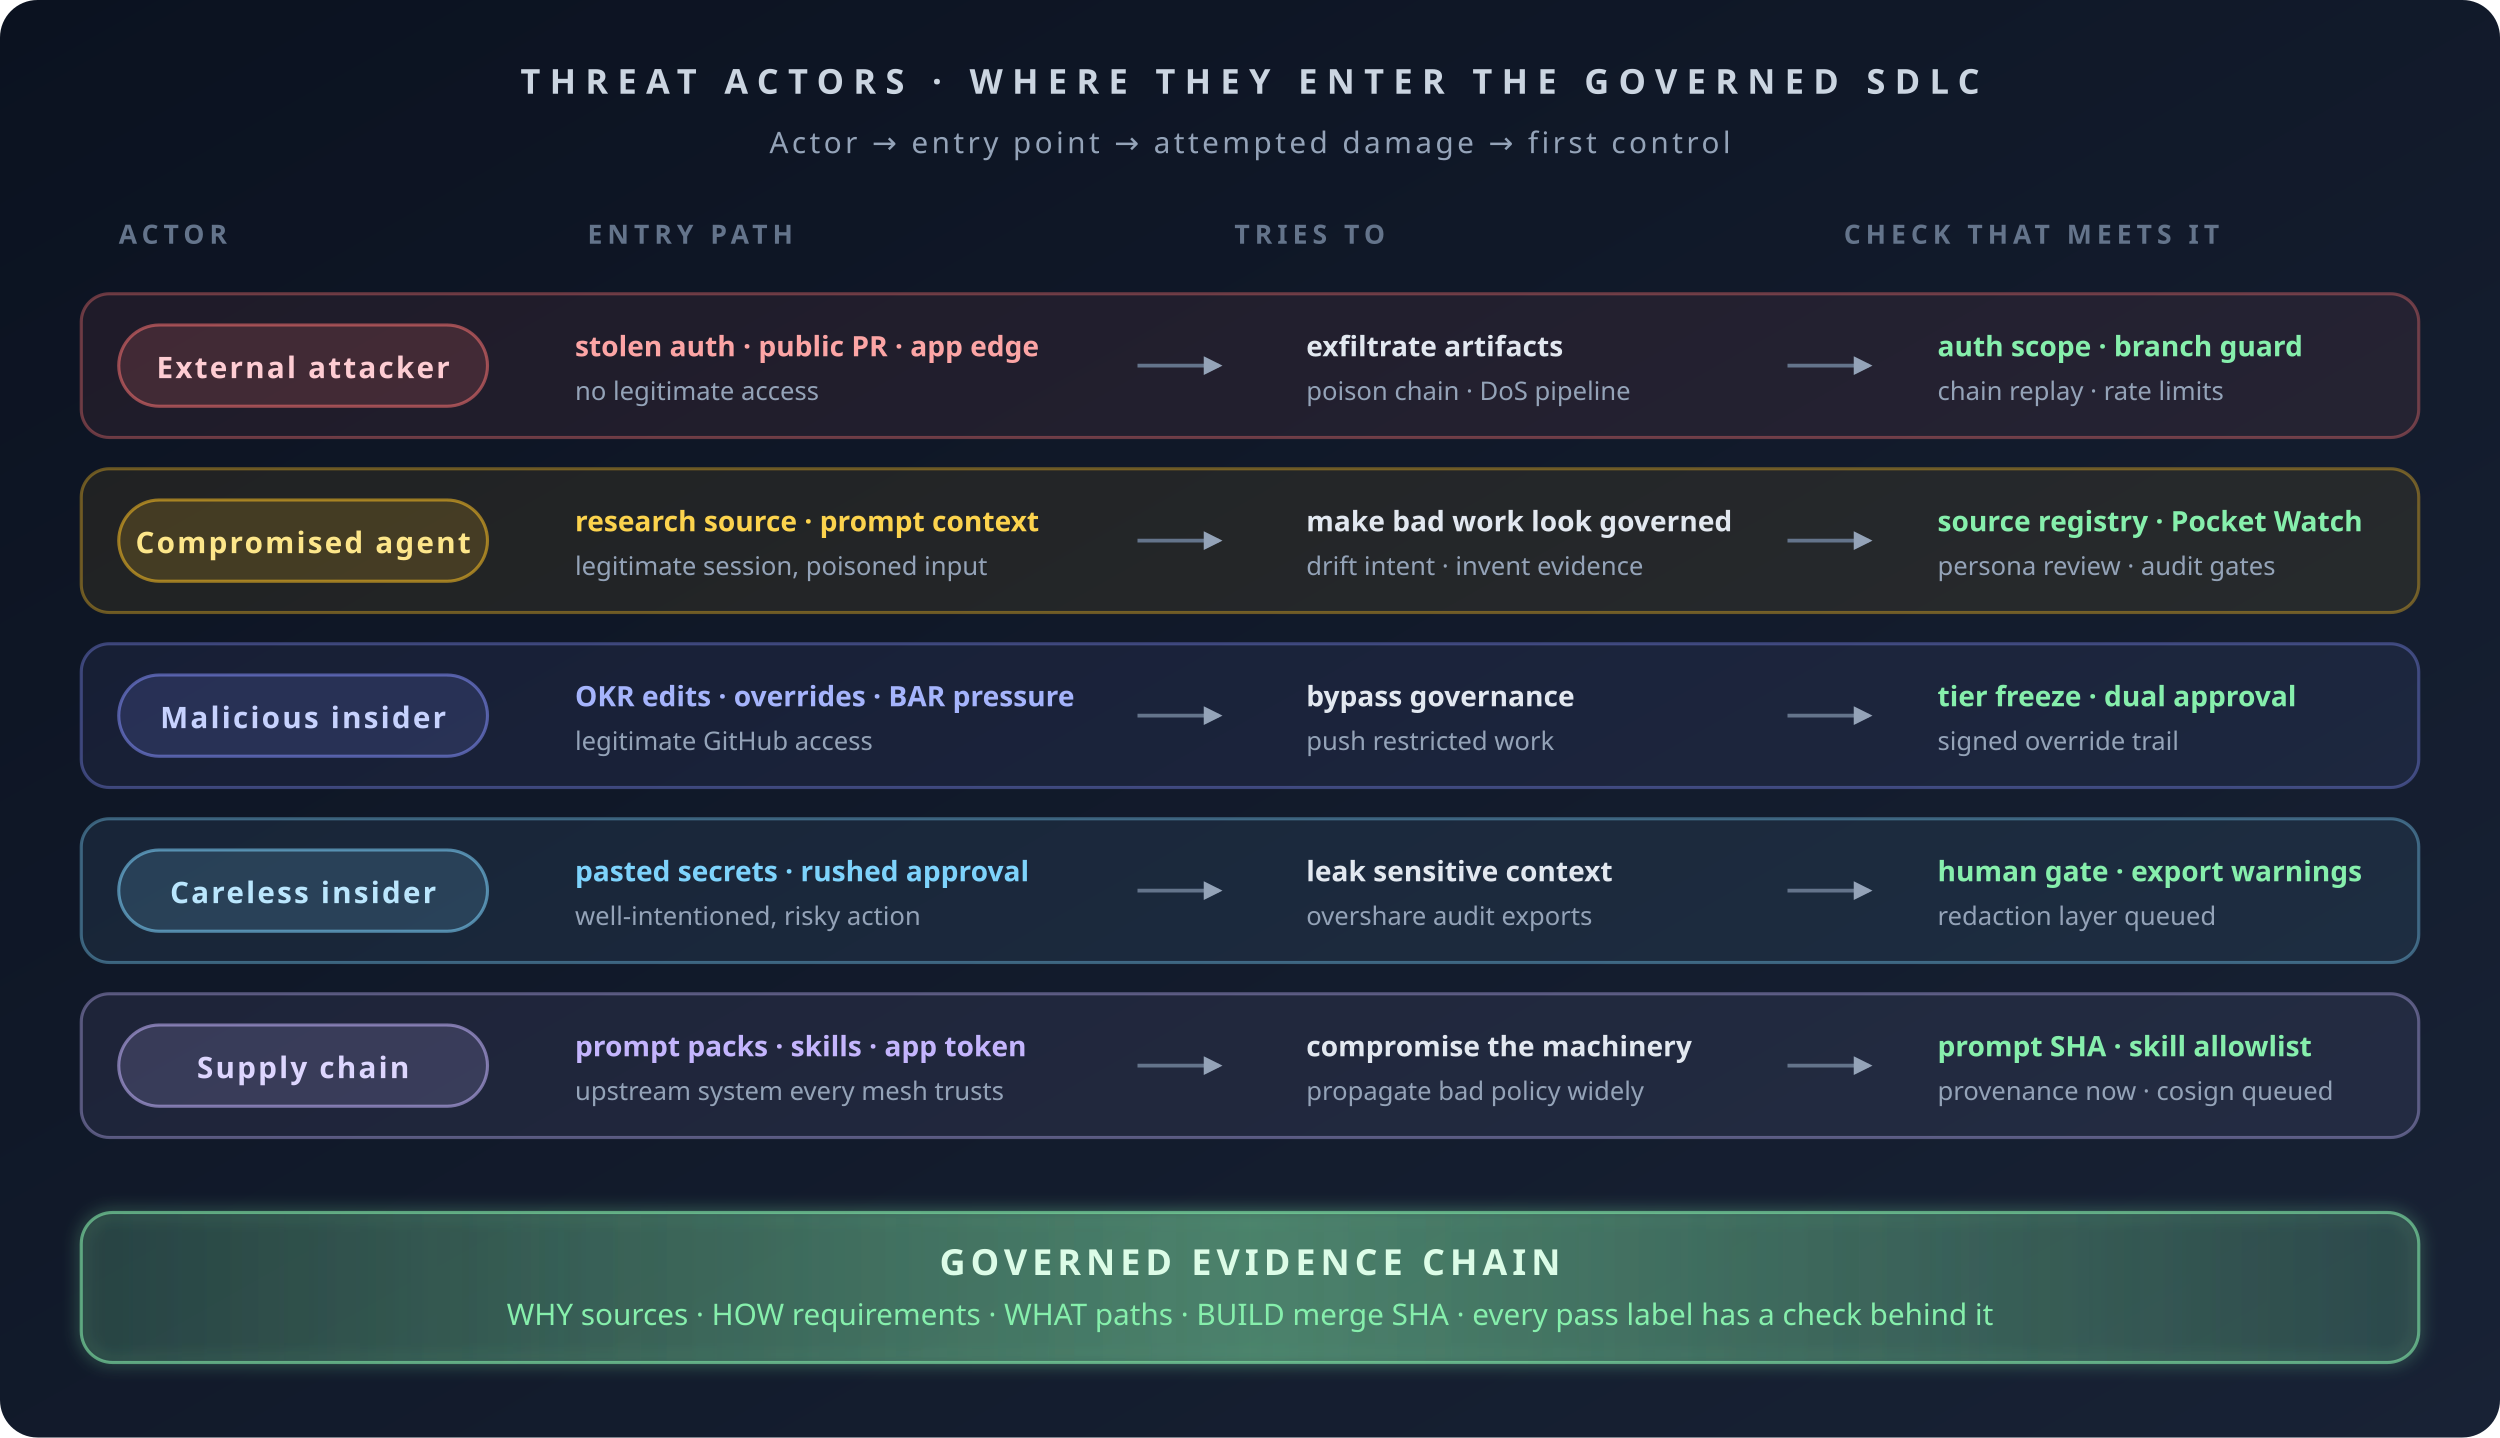
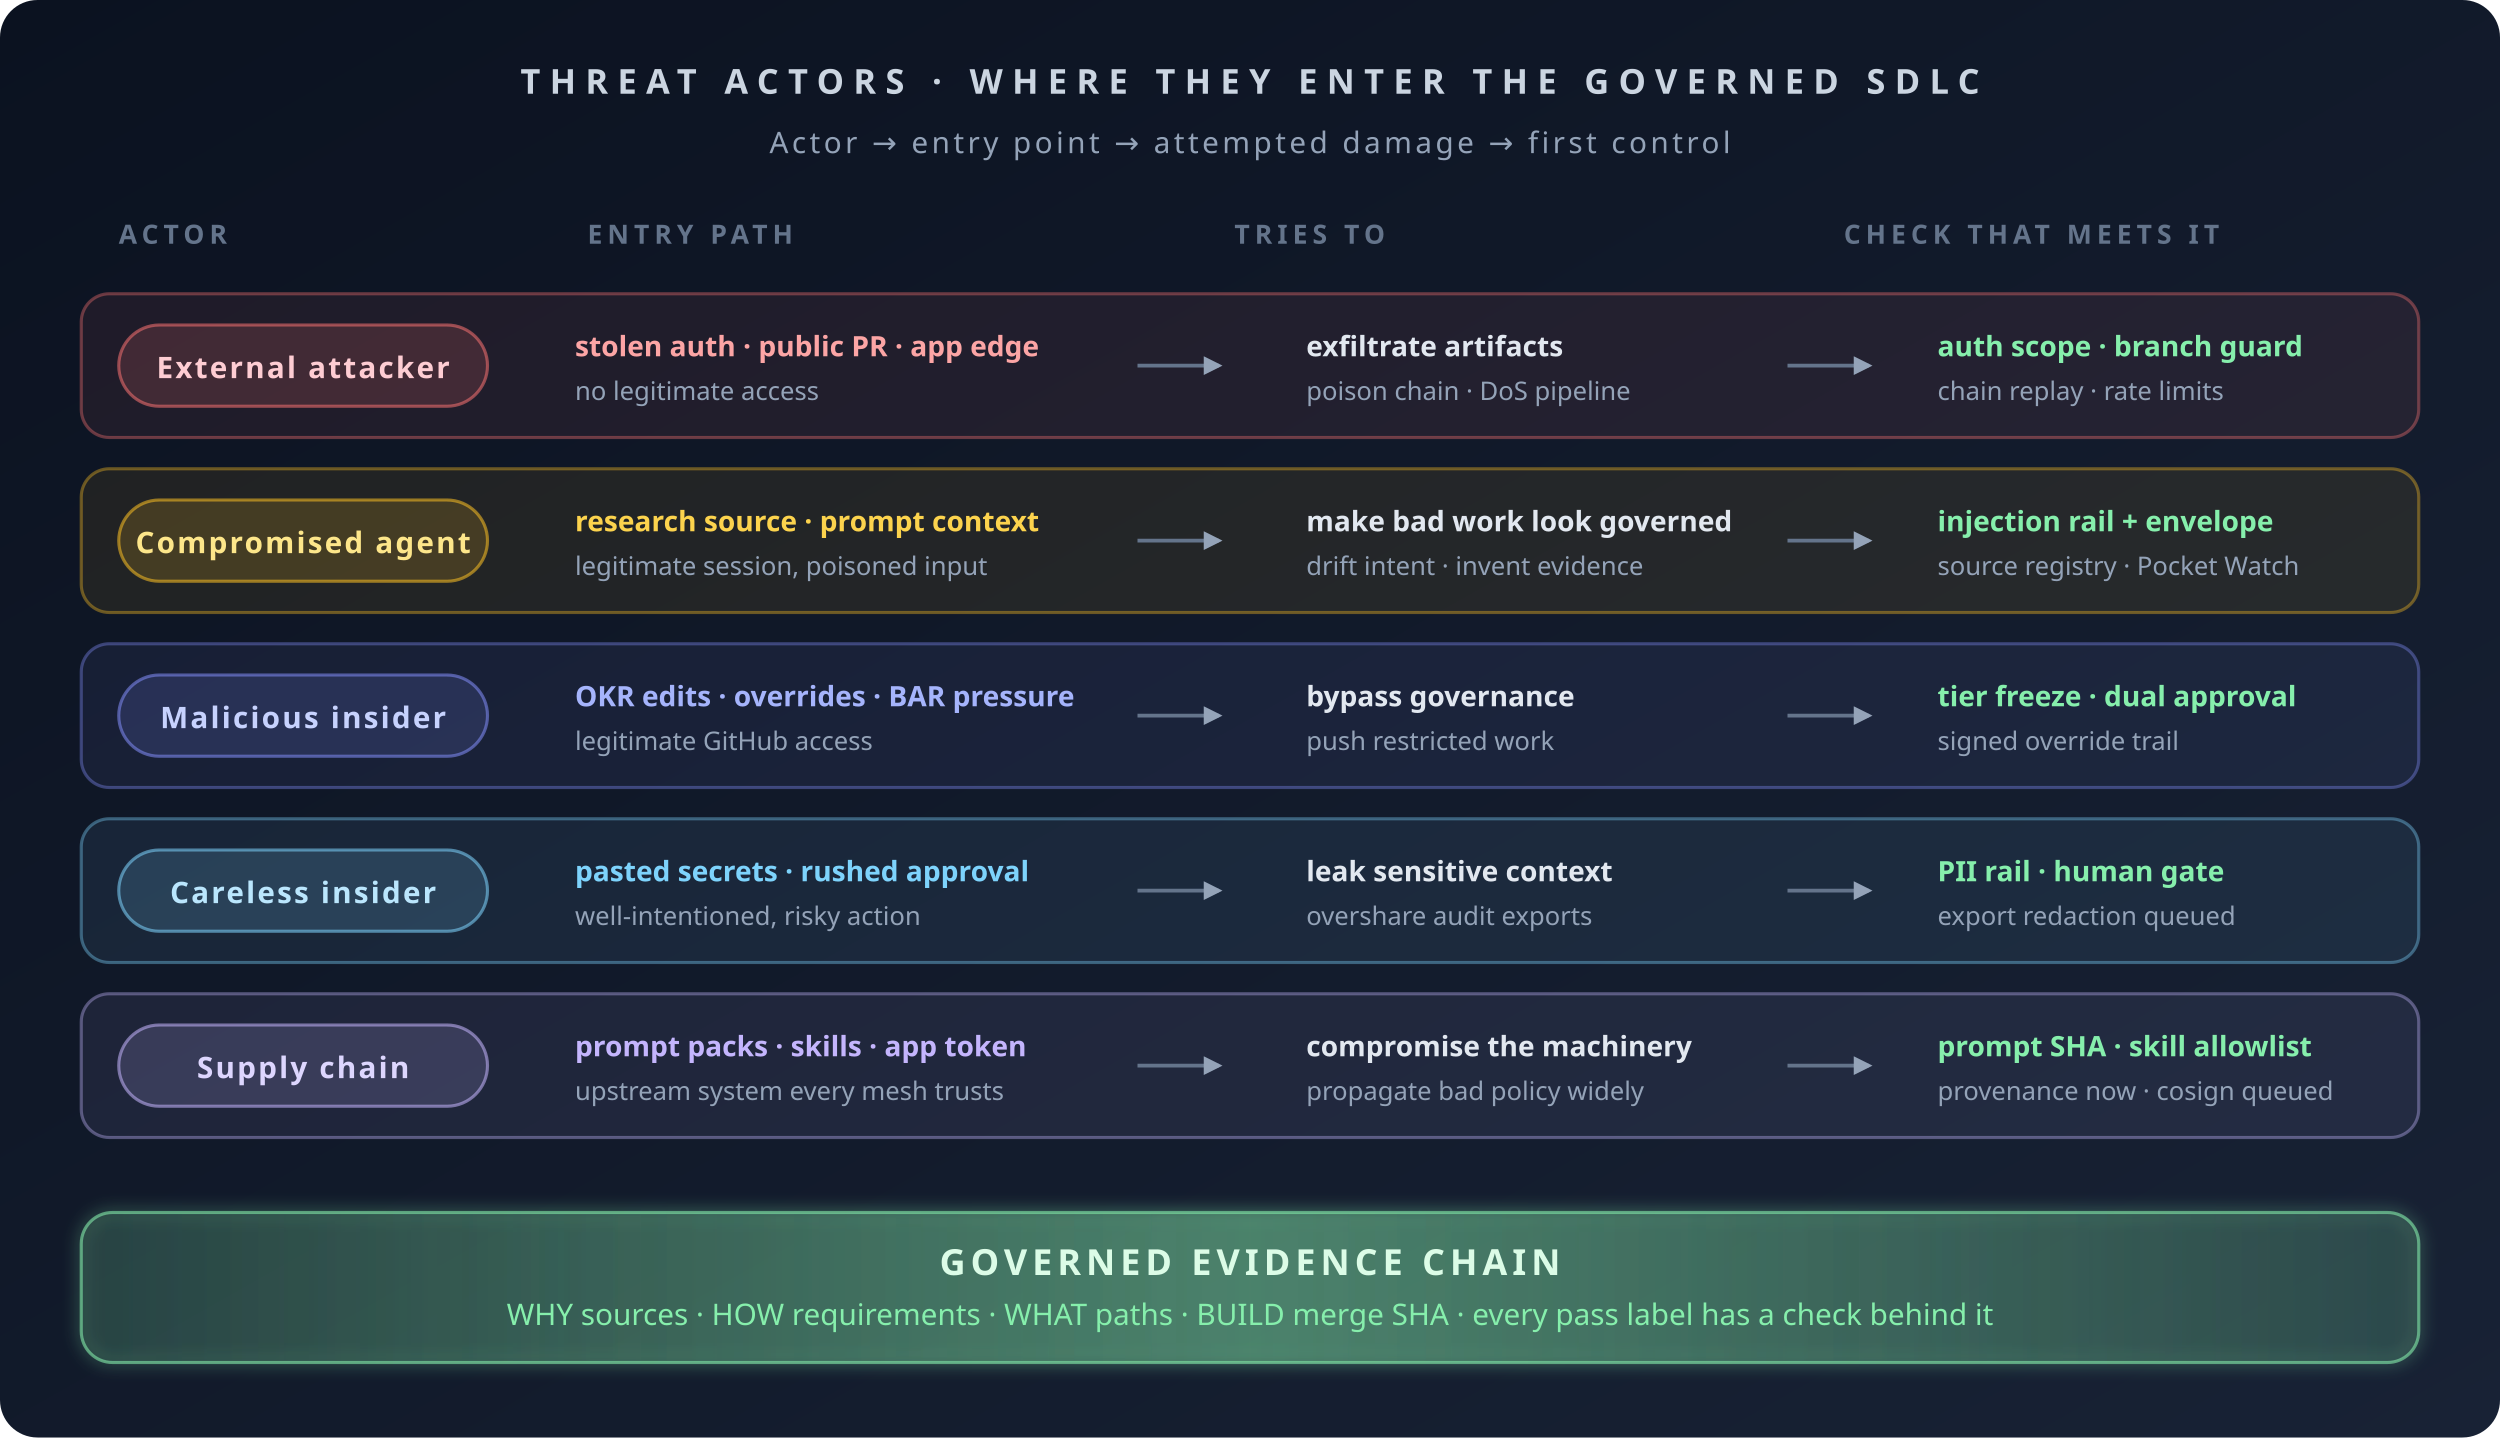
<svg xmlns="http://www.w3.org/2000/svg" viewBox="0 0 800 460" role="img" aria-label="Five threat actors and where they enter the governed SDLC: external attacker, compromised agent, malicious insider, careless insider, and supply-chain attacker. Each lane shows the entry path, attempted damage, and first control before the governed evidence chain.">
  <defs>
    <linearGradient id="actorBg" x1="0" y1="0" x2="1" y2="1">
      <stop offset="0%" stop-color="#0b1220" />
      <stop offset="100%" stop-color="#182235" />
    </linearGradient>
    <linearGradient id="actorChain" x1="0" y1="0" x2="1" y2="0">
      <stop offset="0%" stop-color="rgba(134,239,172,0.10)" />
      <stop offset="50%" stop-color="rgba(134,239,172,0.28)" />
      <stop offset="100%" stop-color="rgba(134,239,172,0.10)" />
    </linearGradient>
    <marker id="actorArrow" viewBox="0 0 10 10" refX="8" refY="5" markerWidth="5" markerHeight="5" orient="auto-start-reverse">
      <path d="M 0 0 L 10 5 L 0 10 z" fill="#94a3b8" />
    </marker>
    <filter id="actorGlow" x="-20%" y="-20%" width="140%" height="140%">
      <feGaussianBlur stdDeviation="2.6" result="blur" />
      <feMerge>
        <feMergeNode in="blur" />
        <feMergeNode in="SourceGraphic" />
      </feMerge>
    </filter>
  </defs>
  <rect width="800" height="460" rx="12" fill="url(#actorBg)" />
  <text x="400" y="30" text-anchor="middle" fill="#cbd5e1" font-size="11" font-weight="700" letter-spacing="3" font-family="system-ui, sans-serif">THREAT ACTORS · WHERE THEY ENTER THE GOVERNED SDLC</text>
  <text x="400" y="49" text-anchor="middle" fill="#94a3b8" font-size="9.5" letter-spacing="1.1" font-family="system-ui, sans-serif">Actor → entry point → attempted damage → first control</text>
  <text x="38" y="78" fill="#64748b" font-size="8.5" font-weight="700" letter-spacing="1.6" font-family="system-ui, sans-serif">ACTOR</text>
  <text x="188" y="78" fill="#64748b" font-size="8.5" font-weight="700" letter-spacing="1.6" font-family="system-ui, sans-serif">ENTRY PATH</text>
  <text x="395" y="78" fill="#64748b" font-size="8.5" font-weight="700" letter-spacing="1.6" font-family="system-ui, sans-serif">TRIES TO</text>
  <text x="590" y="78" fill="#64748b" font-size="8.5" font-weight="700" letter-spacing="1.6" font-family="system-ui, sans-serif">CHECK THAT MEETS IT</text>
  <g transform="translate(26,94)">
    <rect x="0" y="0" width="748" height="46" rx="9" fill="rgba(248,113,113,0.08)" stroke="rgba(248,113,113,0.38)" />
    <rect x="12" y="10" width="118" height="26" rx="13" fill="rgba(248,113,113,0.16)" stroke="rgba(248,113,113,0.55)" />
    <text x="71" y="27" text-anchor="middle" fill="#fecdd3" font-size="9.5" font-weight="800" letter-spacing="0.7" font-family="system-ui, sans-serif">External attacker</text>
    <text x="158" y="20" fill="#fca5a5" font-size="9" font-weight="700" font-family="system-ui, sans-serif">stolen auth · public PR · app edge</text>
    <text x="158" y="34" fill="#94a3b8" font-size="8.2" font-family="system-ui, sans-serif">no legitimate access</text>
    <path d="M 338 23 L 364 23" stroke="#64748b" stroke-width="1.2" marker-end="url(#actorArrow)" />
    <text x="392" y="20" fill="#e2e8f0" font-size="9" font-weight="700" font-family="system-ui, sans-serif">exfiltrate artifacts</text>
    <text x="392" y="34" fill="#94a3b8" font-size="8.2" font-family="system-ui, sans-serif">poison chain · DoS pipeline</text>
    <path d="M 546 23 L 572 23" stroke="#64748b" stroke-width="1.2" marker-end="url(#actorArrow)" />
    <text x="594" y="20" fill="#86efac" font-size="9" font-weight="700" font-family="system-ui, sans-serif">auth scope · branch guard</text>
    <text x="594" y="34" fill="#94a3b8" font-size="8.2" font-family="system-ui, sans-serif">chain replay · rate limits</text>
  </g>
  <g transform="translate(26,150)">
    <rect x="0" y="0" width="748" height="46" rx="9" fill="rgba(251,191,36,0.08)" stroke="rgba(251,191,36,0.38)" />
    <rect x="12" y="10" width="118" height="26" rx="13" fill="rgba(251,191,36,0.16)" stroke="rgba(251,191,36,0.55)" />
    <text x="71" y="27" text-anchor="middle" fill="#fde68a" font-size="9.5" font-weight="800" letter-spacing="0.7" font-family="system-ui, sans-serif">Compromised agent</text>
    <text x="158" y="20" fill="#fcd34d" font-size="9" font-weight="700" font-family="system-ui, sans-serif">research source · prompt context</text>
    <text x="158" y="34" fill="#94a3b8" font-size="8.2" font-family="system-ui, sans-serif">legitimate session, poisoned input</text>
    <path d="M 338 23 L 364 23" stroke="#64748b" stroke-width="1.2" marker-end="url(#actorArrow)" />
    <text x="392" y="20" fill="#e2e8f0" font-size="9" font-weight="700" font-family="system-ui, sans-serif">make bad work look governed</text>
    <text x="392" y="34" fill="#94a3b8" font-size="8.2" font-family="system-ui, sans-serif">drift intent · invent evidence</text>
    <path d="M 546 23 L 572 23" stroke="#64748b" stroke-width="1.2" marker-end="url(#actorArrow)" />
-     <text x="594" y="20" fill="#86efac" font-size="9" font-weight="700" font-family="system-ui, sans-serif">source registry · Pocket Watch</text>
-     <text x="594" y="34" fill="#94a3b8" font-size="8.2" font-family="system-ui, sans-serif">persona review · audit gates</text>
+     <text x="594" y="20" fill="#86efac" font-size="9" font-weight="700" font-family="system-ui, sans-serif">injection rail + envelope</text>
+     <text x="594" y="34" fill="#94a3b8" font-size="8.2" font-family="system-ui, sans-serif">source registry · Pocket Watch</text>
  </g>
  <g transform="translate(26,206)">
    <rect x="0" y="0" width="748" height="46" rx="9" fill="rgba(129,140,248,0.08)" stroke="rgba(129,140,248,0.38)" />
    <rect x="12" y="10" width="118" height="26" rx="13" fill="rgba(129,140,248,0.16)" stroke="rgba(129,140,248,0.55)" />
    <text x="71" y="27" text-anchor="middle" fill="#c7d2fe" font-size="9.5" font-weight="800" letter-spacing="0.7" font-family="system-ui, sans-serif">Malicious insider</text>
    <text x="158" y="20" fill="#a5b4fc" font-size="9" font-weight="700" font-family="system-ui, sans-serif">OKR edits · overrides · BAR pressure</text>
    <text x="158" y="34" fill="#94a3b8" font-size="8.2" font-family="system-ui, sans-serif">legitimate GitHub access</text>
    <path d="M 338 23 L 364 23" stroke="#64748b" stroke-width="1.2" marker-end="url(#actorArrow)" />
    <text x="392" y="20" fill="#e2e8f0" font-size="9" font-weight="700" font-family="system-ui, sans-serif">bypass governance</text>
    <text x="392" y="34" fill="#94a3b8" font-size="8.2" font-family="system-ui, sans-serif">push restricted work</text>
    <path d="M 546 23 L 572 23" stroke="#64748b" stroke-width="1.2" marker-end="url(#actorArrow)" />
    <text x="594" y="20" fill="#86efac" font-size="9" font-weight="700" font-family="system-ui, sans-serif">tier freeze · dual approval</text>
    <text x="594" y="34" fill="#94a3b8" font-size="8.2" font-family="system-ui, sans-serif">signed override trail</text>
  </g>
  <g transform="translate(26,262)">
    <rect x="0" y="0" width="748" height="46" rx="9" fill="rgba(125,211,252,0.08)" stroke="rgba(125,211,252,0.38)" />
    <rect x="12" y="10" width="118" height="26" rx="13" fill="rgba(125,211,252,0.16)" stroke="rgba(125,211,252,0.55)" />
    <text x="71" y="27" text-anchor="middle" fill="#bae6fd" font-size="9.5" font-weight="800" letter-spacing="0.7" font-family="system-ui, sans-serif">Careless insider</text>
    <text x="158" y="20" fill="#7dd3fc" font-size="9" font-weight="700" font-family="system-ui, sans-serif">pasted secrets · rushed approval</text>
    <text x="158" y="34" fill="#94a3b8" font-size="8.2" font-family="system-ui, sans-serif">well-intentioned, risky action</text>
    <path d="M 338 23 L 364 23" stroke="#64748b" stroke-width="1.2" marker-end="url(#actorArrow)" />
    <text x="392" y="20" fill="#e2e8f0" font-size="9" font-weight="700" font-family="system-ui, sans-serif">leak sensitive context</text>
    <text x="392" y="34" fill="#94a3b8" font-size="8.2" font-family="system-ui, sans-serif">overshare audit exports</text>
    <path d="M 546 23 L 572 23" stroke="#64748b" stroke-width="1.2" marker-end="url(#actorArrow)" />
-     <text x="594" y="20" fill="#86efac" font-size="9" font-weight="700" font-family="system-ui, sans-serif">human gate · export warnings</text>
-     <text x="594" y="34" fill="#94a3b8" font-size="8.2" font-family="system-ui, sans-serif">redaction layer queued</text>
+     <text x="594" y="20" fill="#86efac" font-size="9" font-weight="700" font-family="system-ui, sans-serif">PII rail · human gate</text>
+     <text x="594" y="34" fill="#94a3b8" font-size="8.2" font-family="system-ui, sans-serif">export redaction queued</text>
  </g>
  <g transform="translate(26,318)">
    <rect x="0" y="0" width="748" height="46" rx="9" fill="rgba(196,181,253,0.08)" stroke="rgba(196,181,253,0.38)" />
    <rect x="12" y="10" width="118" height="26" rx="13" fill="rgba(196,181,253,0.16)" stroke="rgba(196,181,253,0.55)" />
    <text x="71" y="27" text-anchor="middle" fill="#ddd6fe" font-size="9.5" font-weight="800" letter-spacing="0.7" font-family="system-ui, sans-serif">Supply chain</text>
    <text x="158" y="20" fill="#c4b5fd" font-size="9" font-weight="700" font-family="system-ui, sans-serif">prompt packs · skills · app token</text>
    <text x="158" y="34" fill="#94a3b8" font-size="8.2" font-family="system-ui, sans-serif">upstream system every mesh trusts</text>
    <path d="M 338 23 L 364 23" stroke="#64748b" stroke-width="1.2" marker-end="url(#actorArrow)" />
    <text x="392" y="20" fill="#e2e8f0" font-size="9" font-weight="700" font-family="system-ui, sans-serif">compromise the machinery</text>
    <text x="392" y="34" fill="#94a3b8" font-size="8.2" font-family="system-ui, sans-serif">propagate bad policy widely</text>
    <path d="M 546 23 L 572 23" stroke="#64748b" stroke-width="1.2" marker-end="url(#actorArrow)" />
    <text x="594" y="20" fill="#86efac" font-size="9" font-weight="700" font-family="system-ui, sans-serif">prompt SHA · skill allowlist</text>
    <text x="594" y="34" fill="#94a3b8" font-size="8.2" font-family="system-ui, sans-serif">provenance now · cosign queued</text>
  </g>
  <g transform="translate(26,388)">
    <rect x="0" y="0" width="748" height="48" rx="10" fill="url(#actorChain)" stroke="rgba(134,239,172,0.58)" filter="url(#actorGlow)" />
    <text x="374" y="20" text-anchor="middle" fill="#dcfce7" font-size="11.5" font-weight="800" letter-spacing="1.6" font-family="system-ui, sans-serif">GOVERNED EVIDENCE CHAIN</text>
    <text x="374" y="36" text-anchor="middle" fill="#86efac" font-size="9.5" font-family="system-ui, sans-serif">WHY sources · HOW requirements · WHAT paths · BUILD merge SHA · every pass label has a check behind it</text>
  </g>
</svg>
